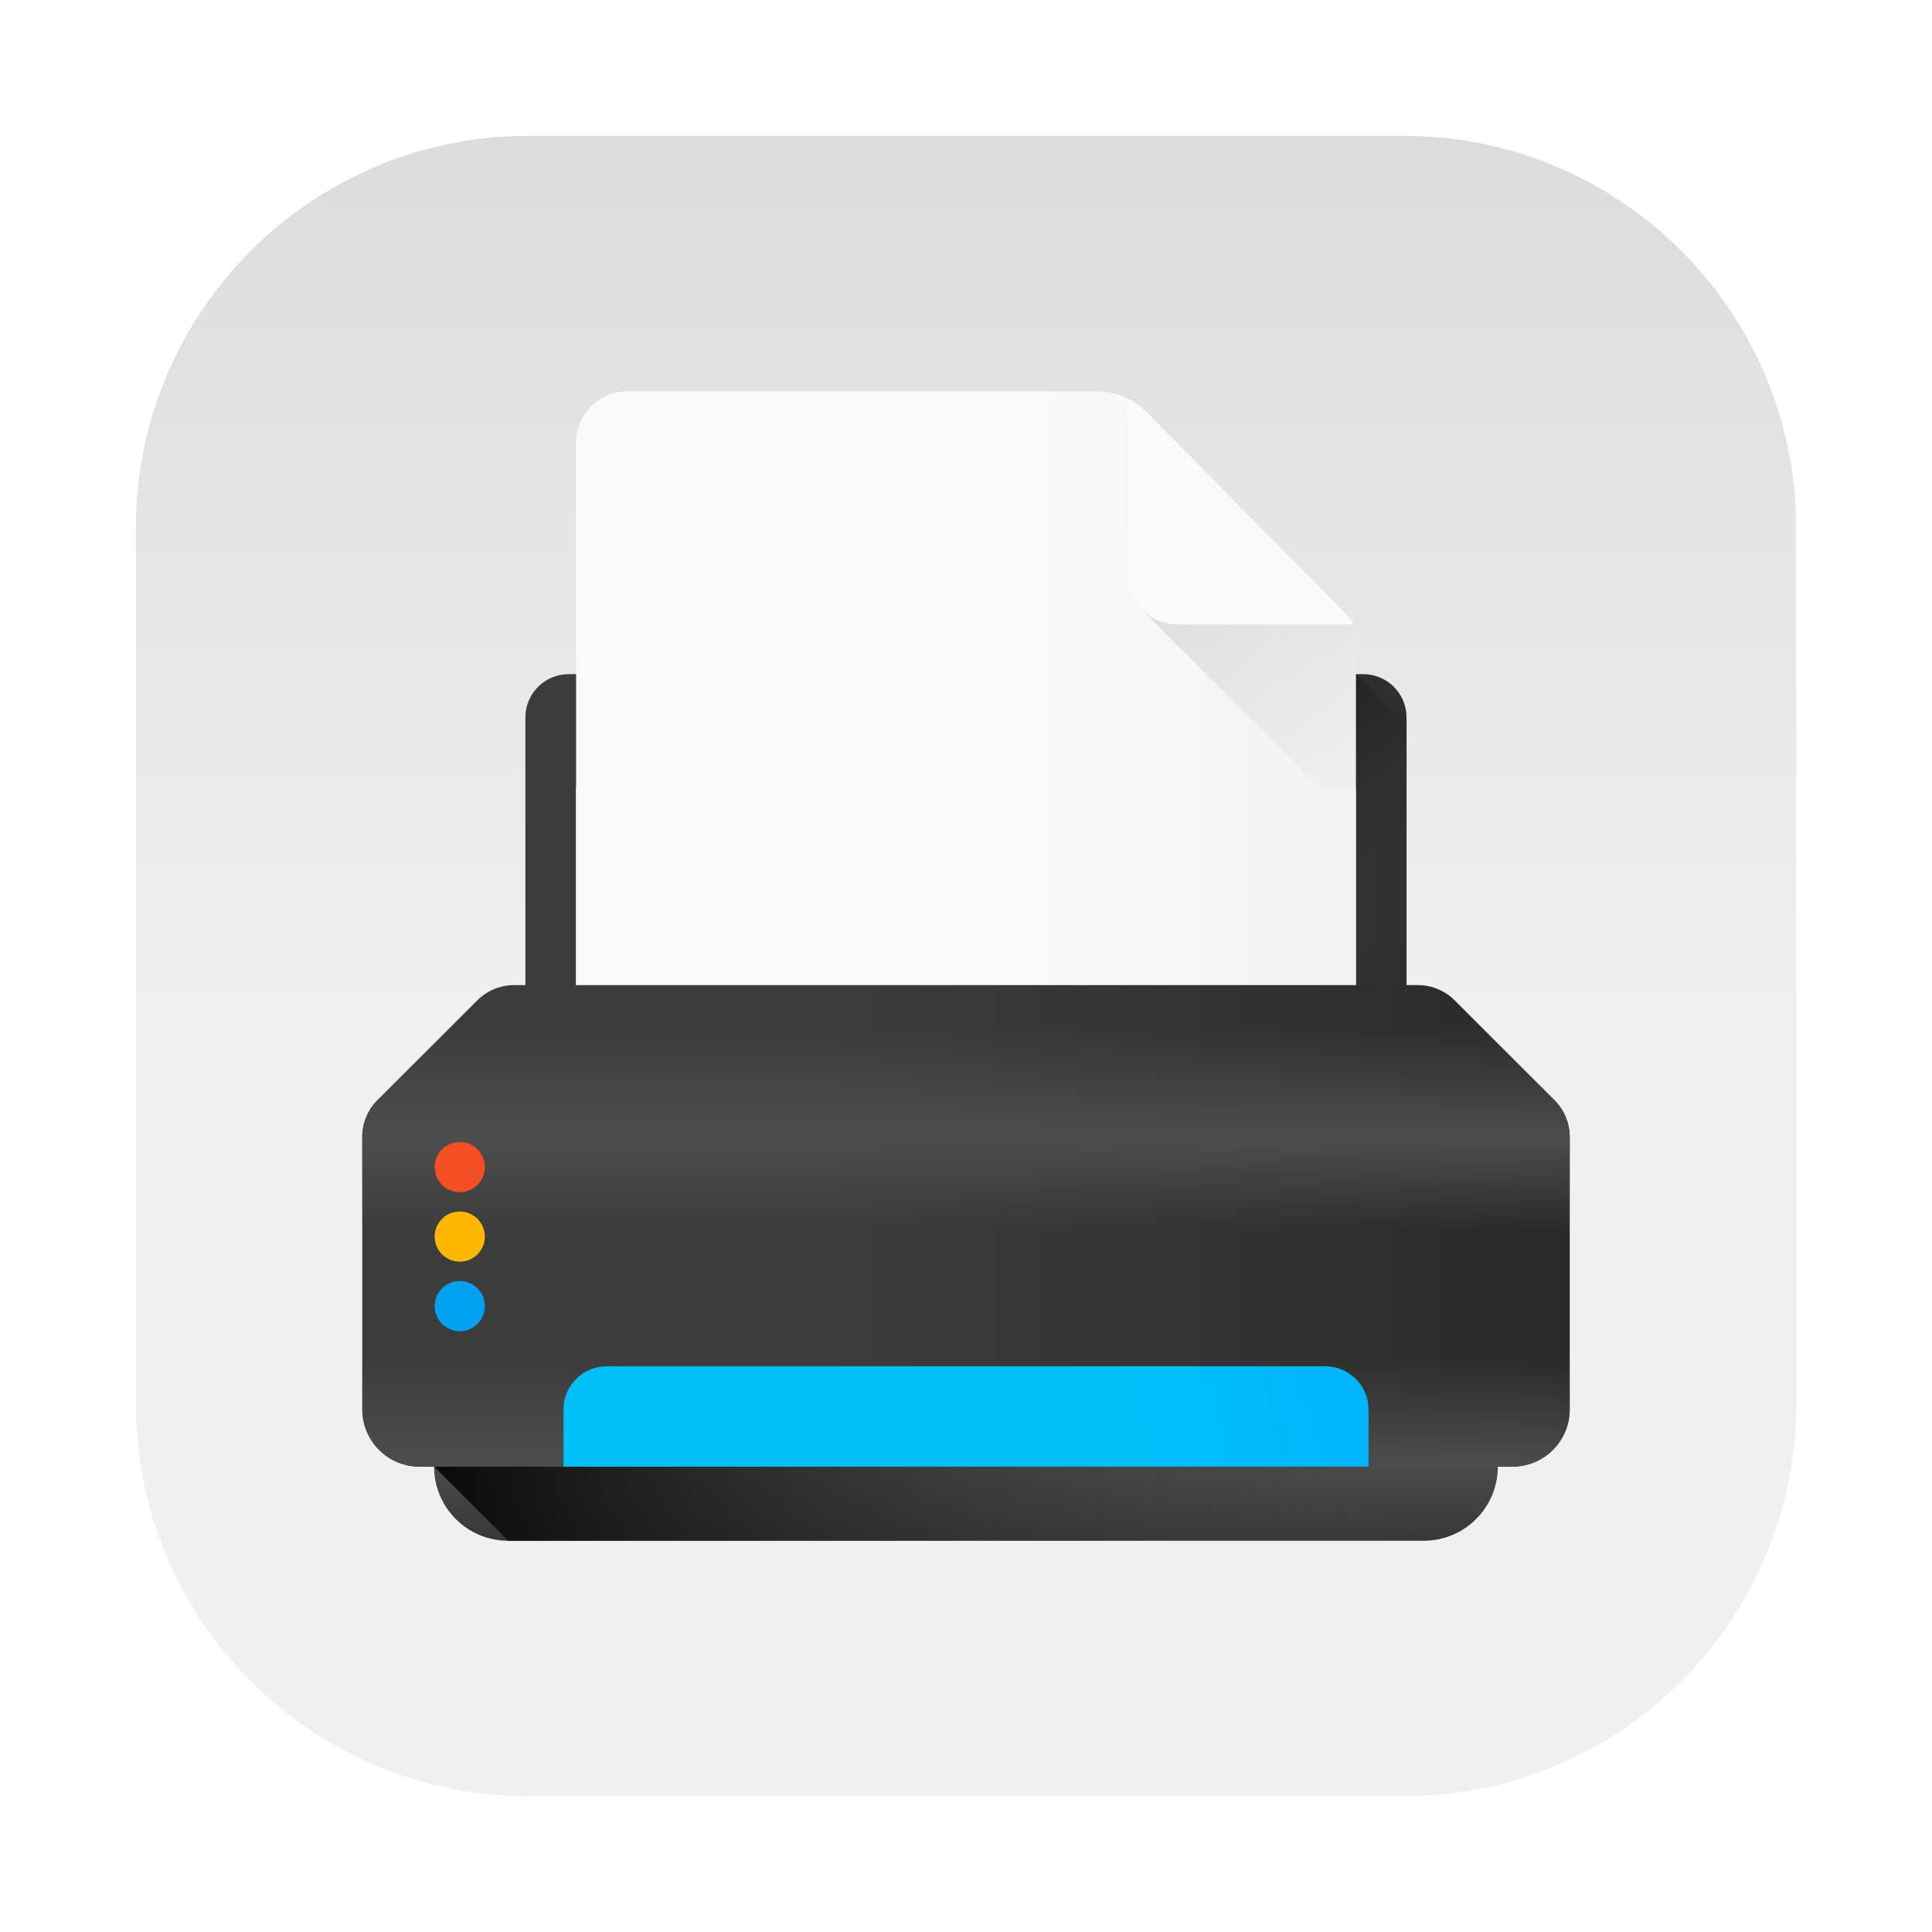
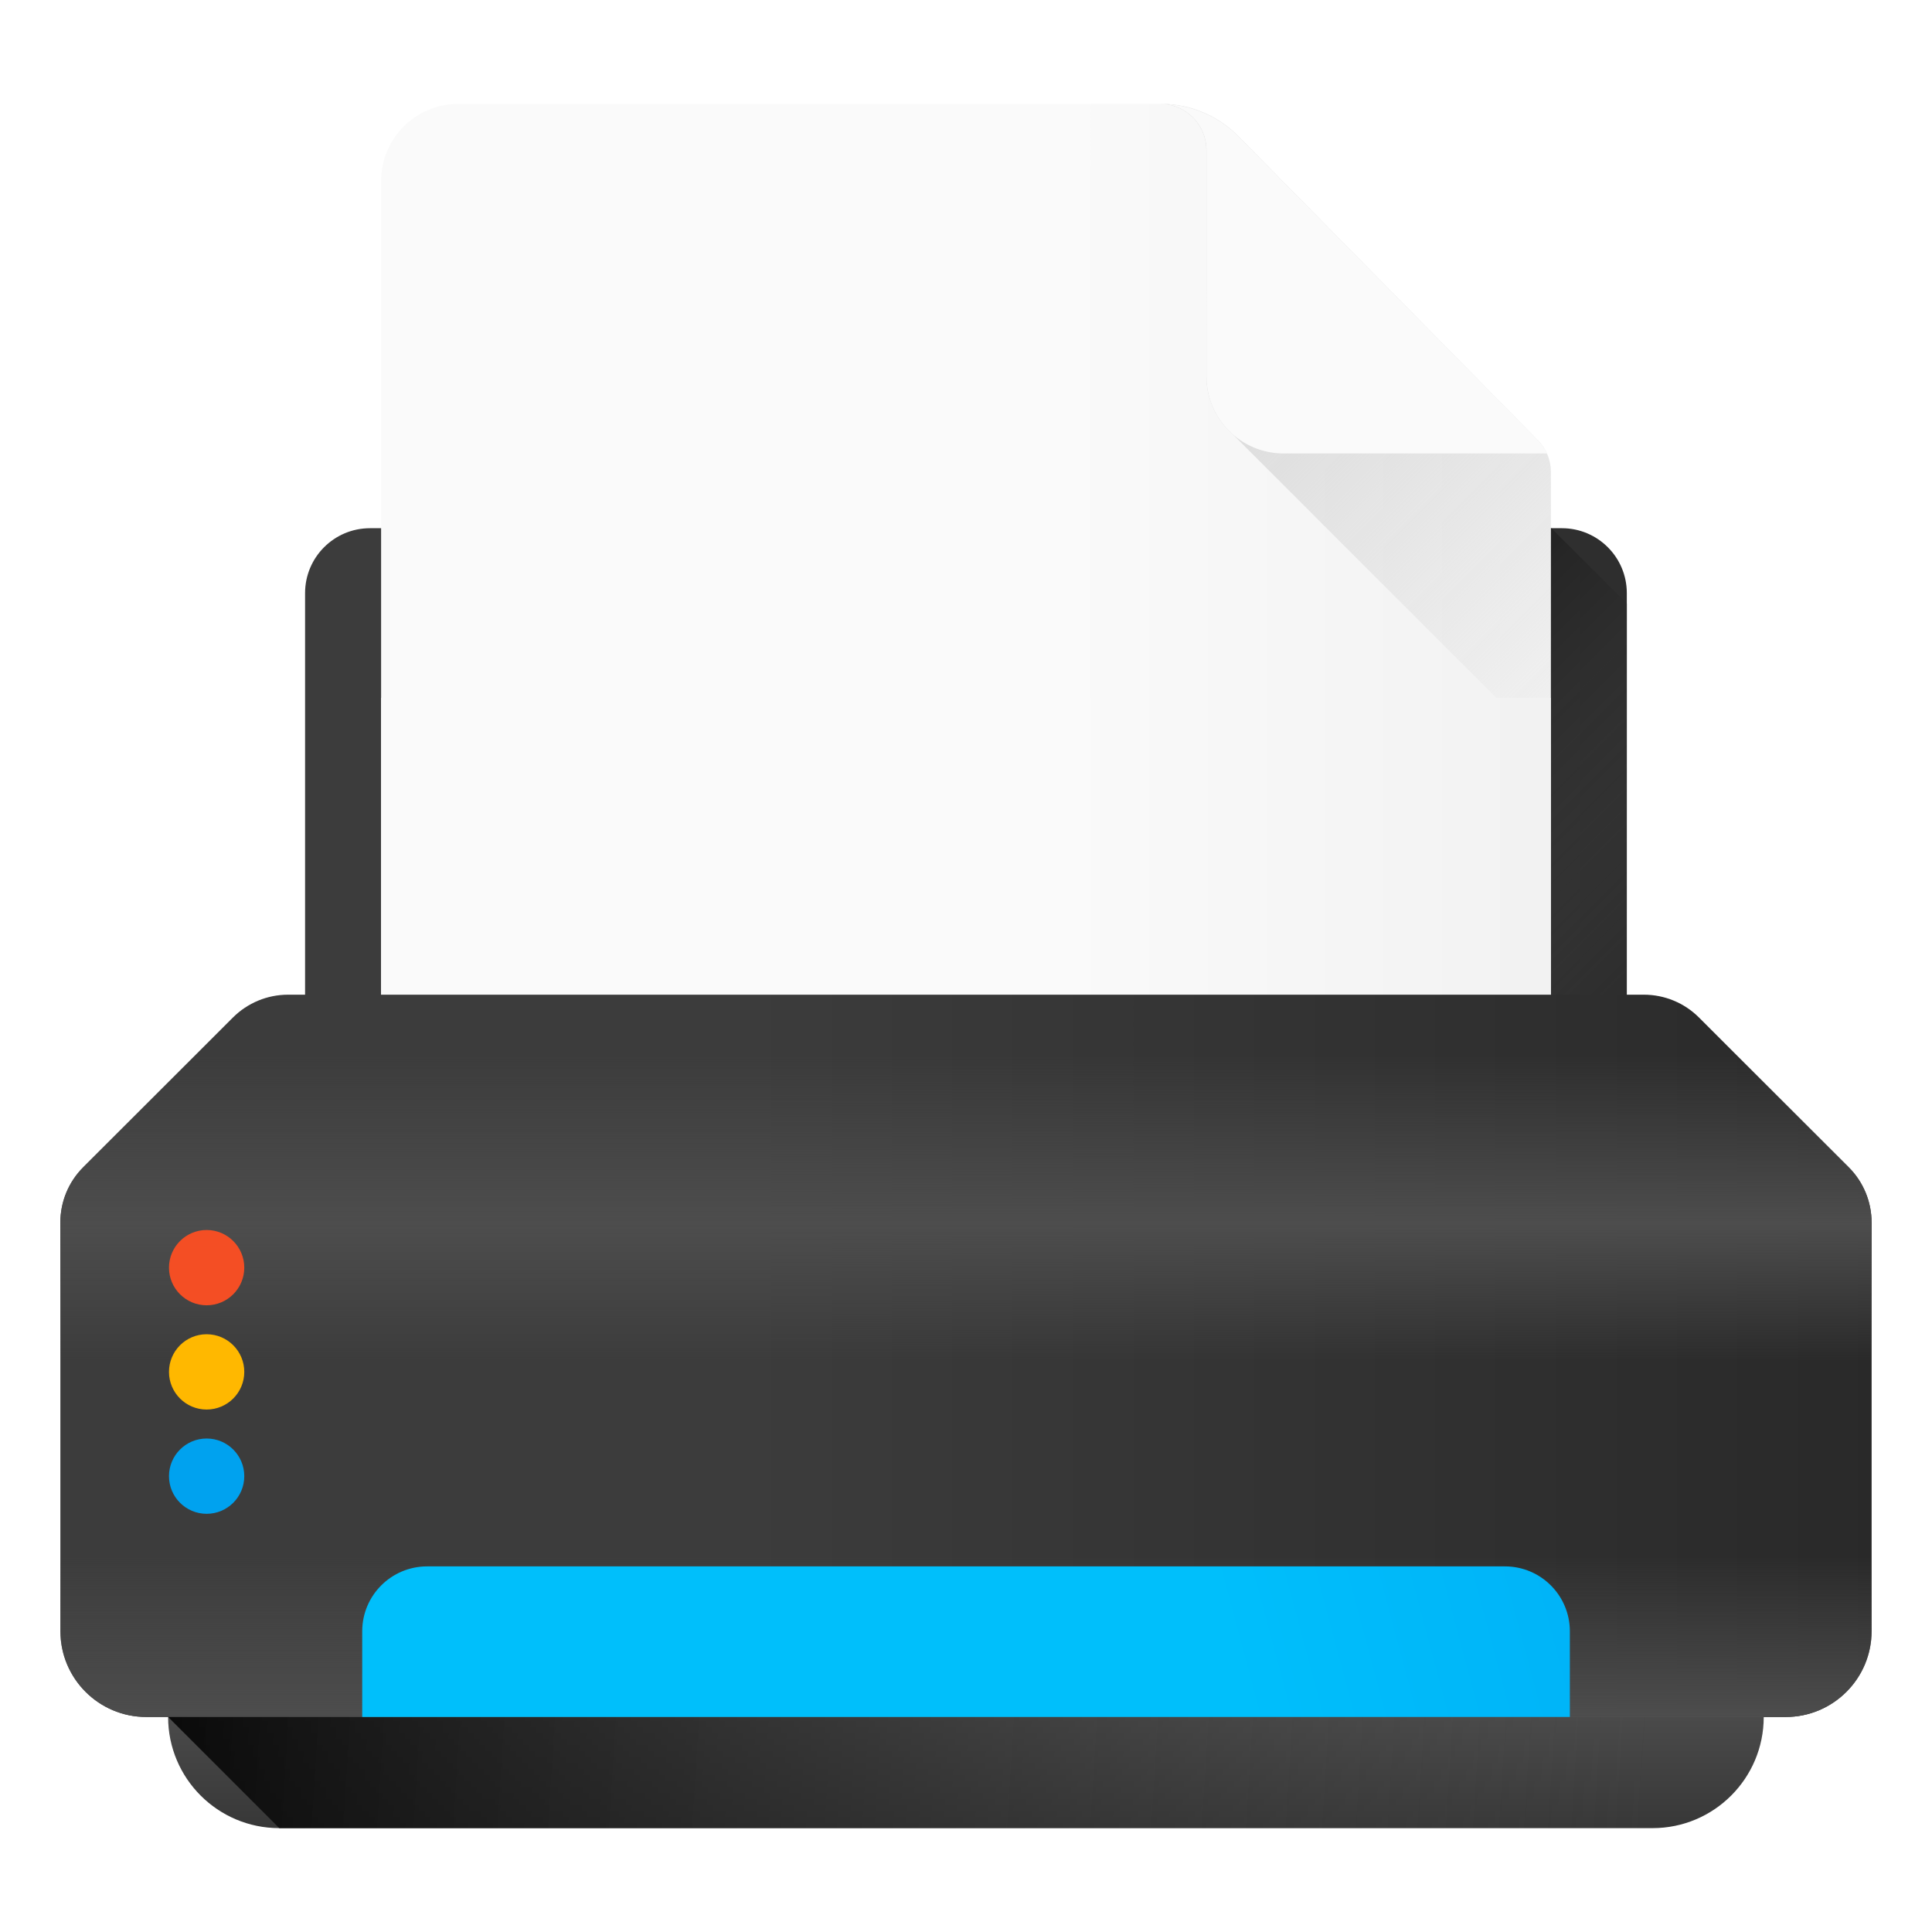
- <svg xmlns="http://www.w3.org/2000/svg" xmlns:xlink="http://www.w3.org/1999/xlink" width="64" height="64" version="1.1" id="svg102">
-   <defs id="defs60">
-     <linearGradient id="SVGID_9_" x1="254.81" x2="254.81" y1="52.854" y2="8.873" gradientTransform="matrix(0.39215,0,0,-0.39215,205.97,57.307)" gradientUnits="userSpaceOnUse">
-       <stop stop-color="#4D4D4D" offset="0" id="stop2" />
-       <stop stop-color="#333" offset="1" id="stop4" />
+ <svg xmlns="http://www.w3.org/2000/svg" xmlns:xlink="http://www.w3.org/1999/xlink" width="64" height="64" version="1.1">
+   <defs>
+     <linearGradient id="linearGradient856" x1="-73.361" x2="-58.736" y1="6.98" y2="17.198" gradientTransform="translate(75.14 -.97417)" gradientUnits="userSpaceOnUse">
+       <stop stop-color="#3c3c3c" offset="0" />
+       <stop stop-color="#1e1e1e" offset="1" />
    </linearGradient>
-     <linearGradient id="SVGID_8_" x1="254.81" x2="254.81" y1="93.864" y2="48.214" gradientTransform="matrix(0.39215,0,0,-0.39215,205.97,57.307)" gradientUnits="userSpaceOnUse">
-       <stop stop-color="#4d4d4d" stop-opacity="0" offset="0" id="stop7" />
-       <stop stop-color="#4d4d4d" stop-opacity=".141" offset=".143" id="stop9" />
-       <stop stop-color="#4d4d4d" stop-opacity=".384" offset=".384" id="stop11" />
-       <stop stop-color="#4d4d4d" stop-opacity=".69" offset=".692" id="stop13" />
-       <stop stop-color="#4d4d4d" offset="1" id="stop15" />
+     <linearGradient id="linearGradient856-2" x1="-73.361" x2="-58.736" y1="6.98" y2="17.198" gradientTransform="translate(75.14 -.97417)" gradientUnits="userSpaceOnUse">
+       <stop stop-color="#fafafa" offset="0" />
+       <stop stop-color="#e6e6e6" offset="1" />
    </linearGradient>
-     <linearGradient id="SVGID_4_" x1="443.48" x2="308.63" y1="338.41" y2="473.27" gradientTransform="matrix(0.39215,0,0,-0.39215,205.97,57.307)" gradientUnits="userSpaceOnUse">
-       <stop stop-color="#d2d2d2" stop-opacity="0" offset="0" id="stop18" />
-       <stop stop-color="#d2d2d2" offset="1" id="stop20" />
+     <linearGradient id="linearGradient977" x1="232.92" x2="378.87" y1="-60.145" y2="-60.145" gradientUnits="userSpaceOnUse" xlink:href="#linearGradient856" />
+     <linearGradient id="linearGradient979" x1="447.25" x2="331.04" y1="263.28" y2="379.48" gradientTransform="matrix(1.0039 0 0 -1.0039 .1922 516.56)" gradientUnits="userSpaceOnUse">
+       <stop stop-color="#4D4D4D" stop-opacity="0" offset="0" />
+       <stop offset="1" />
    </linearGradient>
-     <linearGradient id="SVGID_2_" x1="447.25" x2="331.04" y1="263.28" y2="379.48" gradientTransform="matrix(1.0039,0,0,-1.0039,0.1922,516.56)" gradientUnits="userSpaceOnUse">
-       <stop stop-color="#4D4D4D" stop-opacity="0" offset="0" id="stop23" />
-       <stop offset="1" id="stop25" />
+     <linearGradient id="linearGradient981" x1="241.31" x2="370.48" y1="-58.493" y2="-58.493" gradientUnits="userSpaceOnUse" xlink:href="#linearGradient856-2" />
+     <linearGradient id="linearGradient983" x1="443.48" x2="308.63" y1="338.41" y2="473.27" gradientTransform="matrix(.39215 0 0 -.39215 205.97 57.307)" gradientUnits="userSpaceOnUse">
+       <stop stop-color="#d2d2d2" stop-opacity="0" offset="0" />
+       <stop stop-color="#d2d2d2" offset="1" />
    </linearGradient>
-     <linearGradient id="linearGradient856" x1="-73.361" x2="-58.736" y1="6.98" y2="17.198" gradientTransform="translate(75.14 -.97417)" gradientUnits="userSpaceOnUse">
-       <stop stop-color="#3c3c3c" offset="0" id="stop28" />
-       <stop stop-color="#1e1e1e" offset="1" id="stop30" />
+     <linearGradient id="linearGradient985" x1="327.34" x2="370.05" y1="-120.37" y2="-120.37" gradientUnits="userSpaceOnUse" xlink:href="#linearGradient856-2" />
+     <linearGradient id="linearGradient987" x1="241.31" x2="370.49" y1="-50.779" y2="-50.779" gradientUnits="userSpaceOnUse" xlink:href="#linearGradient856-2" />
+     <linearGradient id="linearGradient989" x1="205.9" x2="405.9" y1="-1.428" y2="-1.428" gradientUnits="userSpaceOnUse" xlink:href="#linearGradient856" />
+     <linearGradient id="linearGradient991" x1="254.81" x2="254.81" y1="93.864" y2="48.214" gradientTransform="matrix(.39215 0 0 -.39215 205.97 57.307)" gradientUnits="userSpaceOnUse">
+       <stop stop-color="#4d4d4d" stop-opacity="0" offset="0" />
+       <stop stop-color="#4d4d4d" stop-opacity=".141" offset=".143" />
+       <stop stop-color="#4d4d4d" stop-opacity=".384" offset=".384" />
+       <stop stop-color="#4d4d4d" stop-opacity=".69" offset=".692" />
+       <stop stop-color="#4d4d4d" offset="1" />
    </linearGradient>
-     <linearGradient id="linearGradient2161" x1="205.9" x2="405.9" y1="-1.428" y2="-1.428" gradientUnits="userSpaceOnUse" xlink:href="#linearGradient856" />
-     <linearGradient id="linearGradient856-2" x1="-73.361" x2="-58.736" y1="6.98" y2="17.198" gradientTransform="translate(75.14 -.97417)" gradientUnits="userSpaceOnUse">
-       <stop stop-color="#fafafa" offset="0" id="stop34" />
-       <stop stop-color="#e6e6e6" offset="1" id="stop36" />
+     <linearGradient id="linearGradient993" x1="254.81" x2="254.81" y1="52.854" y2="8.873" gradientTransform="matrix(.39215 0 0 -.39215 205.97 57.307)" gradientUnits="userSpaceOnUse">
+       <stop stop-color="#4D4D4D" offset="0" />
+       <stop stop-color="#333" offset="1" />
    </linearGradient>
-     <linearGradient id="linearGradient2263" x1="239.23" x2="372.57" y1="30.136" y2="30.136" gradientTransform="matrix(0.72563,-0.19443,0.19443,0.72563,134.78,-21.005)" gradientUnits="userSpaceOnUse">
-       <stop stop-color="#00bffb" offset="0" id="stop39" />
-       <stop stop-color="#01a1f3" offset="1" id="stop41" />
+     <linearGradient id="linearGradient995" x1="446.99" x2="-.591" y1="21.334" y2="49.483" gradientTransform="matrix(.39215 0 0 -.39215 205.97 57.307)" gradientUnits="userSpaceOnUse">
+       <stop stop-color="#4D4D4D" stop-opacity="0" offset="0" />
+       <stop offset="1" />
    </linearGradient>
-     <linearGradient id="linearGradient2271" x1="530.64" x2="530.64" y1="-34.737" y2="-.839" gradientTransform="translate(-221.47)" gradientUnits="userSpaceOnUse">
-       <stop stop-color="#4D4D4D" stop-opacity="0" offset="0" id="stop44" />
-       <stop stop-color="#4d4d4d" offset=".553" id="stop46" />
-       <stop stop-color="#4d4d4d" stop-opacity="0" offset="1" id="stop48" />
+     <linearGradient id="linearGradient997" x1="239.23" x2="372.57" y1="30.136" y2="30.136" gradientTransform="matrix(.72563 -.19443 .19443 .72563 134.78 -21.005)" gradientUnits="userSpaceOnUse">
+       <stop stop-color="#00bffb" offset="0" />
+       <stop stop-color="#01a1f3" offset="1" />
    </linearGradient>
-     <linearGradient id="linearGradient2287" x1="241.31" x2="370.49" y1="-50.779" y2="-50.779" gradientUnits="userSpaceOnUse" xlink:href="#linearGradient856-2" />
-     <linearGradient id="linearGradient2295" x1="241.31" x2="370.48" y1="-58.493" y2="-58.493" gradientUnits="userSpaceOnUse" xlink:href="#linearGradient856-2" />
-     <linearGradient id="linearGradient2303" x1="327.34" x2="370.05" y1="-120.37" y2="-120.37" gradientUnits="userSpaceOnUse" xlink:href="#linearGradient856-2" />
-     <linearGradient id="linearGradient2402" x1="232.92" x2="378.87" y1="-60.145" y2="-60.145" gradientUnits="userSpaceOnUse" xlink:href="#linearGradient856" />
-     <linearGradient id="linearGradient2404" x1="446.99" x2="-.591" y1="21.334" y2="49.483" gradientTransform="matrix(0.39215,0,0,-0.39215,205.97,57.307)" gradientUnits="userSpaceOnUse">
-       <stop stop-color="#4D4D4D" stop-opacity="0" offset="0" id="stop55" />
-       <stop offset="1" id="stop57" />
-     </linearGradient>
-     <linearGradient id="linearGradient1448" x1="3.969" x2="3.969" y1="8.978" y2="0.541" gradientTransform="matrix(3.46461,0,0,3.46461,2.666209,2.666207)" gradientUnits="userSpaceOnUse">
-       <stop stop-color="#dcdcdc" offset="0" id="stop26" style="stop-color:#f0f0f0;stop-opacity:1" />
-       <stop stop-color="#f0f0f0" offset="1" id="stop28-3" style="stop-color:#dcdcdc;stop-opacity:1" />
+     <linearGradient id="linearGradient999" x1="530.64" x2="530.64" y1="-34.737" y2="-.839" gradientTransform="translate(-221.47)" gradientUnits="userSpaceOnUse">
+       <stop stop-color="#4D4D4D" stop-opacity="0" offset="0" />
+       <stop stop-color="#4d4d4d" offset=".553" />
+       <stop stop-color="#4d4d4d" stop-opacity="0" offset="1" />
    </linearGradient>
  </defs>
-   <rect x="4.5" y="4.5" width="55.001" height="55.001" ry="13" fill="url(#linearGradient1448)" stroke-opacity="0.953" stroke-width="0.314" id="rect35" style="fill:url(#linearGradient1448)" />
-   <g transform="matrix(0.1999955,0,0,0.1999955,-29.17869,40.89475)" id="g100">
-     <path d="M 378.87,-27.474 H 232.92 v -58.172 c 0,-3.959 3.209,-7.169 7.169,-7.169 h 131.61 c 3.959,0 7.169,3.209 7.169,7.169 z" fill="url(#linearGradient2402)" stroke-width="0.391" id="path64" style="fill:url(#linearGradient2402)" />
-     <polygon transform="matrix(0.39062,0,0,0.39062,205.9,-144.47)" points="404.17,299.52 442.82,299.52 442.82,153.57 421.49,132.25 404.17,132.25 " fill="url(#SVGID_2_)" id="polygon66" style="fill:url(#SVGID_2_)" />
-     <path d="m 327.62,-139.67 h -77.79 c -4.703,0 -8.515,3.812 -8.515,8.515 v 145.33 c 0,4.703 3.812,8.515 8.515,8.515 h 112.14 c 4.703,0 8.515,-3.812 8.515,-8.515 v -113.21 c 0,-1.303 -0.512,-2.554 -1.427,-3.482 l -33.218,-33.713 c -2.169,-2.202 -5.131,-3.441 -8.222,-3.441 z" fill="url(#linearGradient2295)" stroke-width="0.391" id="path68" style="fill:url(#linearGradient2295)" />
-     <path d="m 336.27,-135.79 c -0.116,-0.117 -0.188,-0.19 -0.217,-0.22 l -0.025,-0.026 c -2.225,-2.257 -5.235,-3.555 -8.399,-3.631 -0.075,-0.004 -0.152,-0.004 -0.228,-0.004 h -0.04 c 0.14,3.9e-4 0.277,0.005 0.412,0.018 0.134,0.009 0.269,0.029 0.398,0.048 l 0.091,0.019 c 0.259,0.048 0.513,0.115 0.758,0.202 0.129,0.043 0.259,0.096 0.384,0.154 0.58,0.249 1.103,0.614 1.544,1.056 0.365,0.365 0.671,0.782 0.911,1.242 0.053,0.091 0.101,0.187 0.139,0.288 0.077,0.163 0.144,0.331 0.196,0.504 0.014,0.043 0.029,0.082 0.038,0.125 0.105,0.345 0.173,0.71 0.196,1.079 0.009,0.125 0.015,0.249 0.015,0.374 v 24.98 c 0,0.163 0.005,0.321 0.014,0.48 0.01,0.154 0.019,0.307 0.038,0.461 0,0.009 0,0.024 0.005,0.034 0.014,0.148 0.034,0.297 0.062,0.441 0.019,0.139 0.048,0.273 0.077,0.408 0.009,0.043 0.019,0.086 0.029,0.129 0.029,0.115 0.058,0.23 0.091,0.34 0,0.019 0.005,0.038 0.015,0.058 0.029,0.101 0.062,0.202 0.096,0.302 0.019,0.072 0.043,0.144 0.072,0.216 0.015,0.043 0.029,0.086 0.048,0.125 0.029,0.096 0.067,0.192 0.11,0.283 0.038,0.105 0.086,0.211 0.139,0.316 0.062,0.139 0.129,0.273 0.202,0.403 0.144,0.264 0.297,0.518 0.456,0.763 0.005,0.005 0.005,0.009 0.009,0.009 0.254,0.37 0.537,0.72 0.839,1.045 0.101,0.105 0.206,0.216 0.312,0.316 0.11,0.105 0.221,0.206 0.331,0.302 l 35.092,35.092 v -30.975 c 0,-1.303 -0.512,-2.554 -1.427,-3.482 z" fill="url(#SVGID_4_)" stroke-width="0.391" id="path70" style="fill:url(#SVGID_4_)" />
-     <g stroke-width="0.391" id="g78">
-       <path d="m 370.05,-101.07 c 0,0 -0.252,-0.713 -1.242,-1.703 -0.368,-0.368 -32.771,-33.261 -32.771,-33.261 -2.294,-2.328 -5.426,-3.639 -8.695,-3.639 2.821,0 5.109,2.288 5.109,5.109 v 24.979 c 0,4.703 3.812,8.515 8.515,8.515 z" fill="url(#linearGradient2303)" id="path72" style="fill:url(#linearGradient2303)" />
-       <rect x="241.31" y="-74.083" width="129.17" height="46.608" fill="url(#linearGradient2287)" id="rect74" style="fill:url(#linearGradient2287)" />
-       <path d="m 405.9,-16.165 v 45.128 c 0,5.24 -4.248,9.488 -9.488,9.488 h -181.03 c -5.237,0 -9.483,-4.245 -9.483,-9.483 v -45.133 c 0,-2.284 0.907,-4.473 2.522,-6.088 l 16.531,-16.531 c 1.614,-1.614 3.805,-2.522 6.088,-2.522 h 149.71 c 2.284,0 4.473,0.907 6.088,2.522 l 16.531,16.531 c 1.615,1.615 2.522,3.805 2.522,6.088 z" fill="url(#linearGradient2161)" id="path76" style="fill:url(#linearGradient2161)" />
-     </g>
-     <g stroke-width="0.391" id="g86">
-       <path d="m 205.9,19.396 v 9.568 c 0,5.239 4.247,9.486 9.486,9.486 h 181.03 c 5.239,0 9.486,-4.247 9.486,-9.486 V 19.396 Z" fill="url(#SVGID_8_)" id="path80" style="fill:url(#SVGID_8_)" />
-       <path d="M 381.72,50.724 H 230.07 c -6.779,0 -12.274,-5.495 -12.274,-12.274 h 176.19 c 0,6.779 -5.495,12.274 -12.273,12.274 z" fill="url(#SVGID_9_)" id="path82" style="fill:url(#SVGID_9_)" />
-       <path d="M 393.99,38.45 H 217.8 l 12.274,12.274 h 151.65 c 6.778,0 12.273,-5.495 12.273,-12.274 z" fill="url(#linearGradient2404)" id="path84" style="fill:url(#linearGradient2404)" />
-     </g>
-     <g stroke-width="0.391" id="g98">
-       <path d="M 372.57,38.45 H 239.23 v -9.459 c 0,-3.959 3.209,-7.169 7.169,-7.169 h 119.01 c 3.959,0 7.169,3.209 7.169,7.169 V 38.45 Z" fill="url(#linearGradient2263)" id="path88" style="fill:url(#linearGradient2263)" />
-       <path d="m 208.42,-22.253 c -1.614,1.614 -2.522,3.805 -2.522,6.088 v 15.871 h 200 v -15.871 c 0,-2.284 -0.907,-4.473 -2.522,-6.088 l -12.576,-12.576 h -169.8 z" fill="url(#linearGradient2271)" id="path90" style="fill:url(#linearGradient2271)" />
-       <circle cx="222.05" cy="-11.165" r="4.157" fill="#f44e24" id="circle92" />
-       <circle cx="222.05" cy="0.345" r="4.157" fill="#ffb800" id="circle94" />
-       <circle cx="222.05" cy="11.859" r="4.157" fill="#00a2ef" id="circle96" />
+   <g transform="matrix(.3 0 0 .3 -59.77 45.342)">
+     <path d="m378.87-27.474h-145.95v-58.172c0-3.959 3.209-7.169 7.169-7.169h131.61c3.959 0 7.169 3.209 7.169 7.169z" fill="url(#linearGradient977)" stroke-width=".391" />
+     <polygon transform="matrix(.39062 0 0 .39062 205.9 -144.47)" points="404.17 299.52 442.82 299.52 442.82 153.57 421.49 132.25 404.17 132.25" fill="url(#linearGradient979)" />
+     <g stroke-width=".391">
+       <path d="m327.62-139.67h-77.79c-4.703 0-8.515 3.812-8.515 8.515v145.33c0 4.703 3.812 8.515 8.515 8.515h112.14c4.703 0 8.515-3.812 8.515-8.515v-113.21c0-1.303-0.512-2.554-1.427-3.482l-33.218-33.713c-2.169-2.202-5.131-3.441-8.222-3.441z" fill="url(#linearGradient981)" />
+       <path d="m336.27-135.79c-0.116-0.117-0.188-0.19-0.217-0.22l-0.025-0.026c-2.225-2.257-5.235-3.555-8.399-3.631-0.075-4e-3 -0.152-4e-3 -0.228-4e-3h-0.04c0.14 3.9e-4 0.277 5e-3 0.412 0.018 0.134 9e-3 0.269 0.029 0.398 0.048l0.091 0.019c0.259 0.048 0.513 0.115 0.758 0.202 0.129 0.043 0.259 0.096 0.384 0.154 0.58 0.249 1.103 0.614 1.544 1.056 0.365 0.365 0.671 0.782 0.911 1.242 0.053 0.091 0.101 0.187 0.139 0.288 0.077 0.163 0.144 0.331 0.196 0.504 0.014 0.043 0.029 0.082 0.038 0.125 0.105 0.345 0.173 0.71 0.196 1.079 9e-3 0.125 0.015 0.249 0.015 0.374v24.98c0 0.163 5e-3 0.321 0.014 0.48 0.01 0.154 0.019 0.307 0.038 0.461 0 9e-3 0 0.024 5e-3 0.034 0.014 0.148 0.034 0.297 0.062 0.441 0.019 0.139 0.048 0.273 0.077 0.408 9e-3 0.043 0.019 0.086 0.029 0.129 0.029 0.115 0.058 0.23 0.091 0.34 0 0.019 5e-3 0.038 0.015 0.058 0.029 0.101 0.062 0.202 0.096 0.302 0.019 0.072 0.043 0.144 0.072 0.216 0.015 0.043 0.029 0.086 0.048 0.125 0.029 0.096 0.067 0.192 0.11 0.283 0.038 0.105 0.086 0.211 0.139 0.316 0.062 0.139 0.129 0.273 0.202 0.403 0.144 0.264 0.297 0.518 0.456 0.763 5e-3 5e-3 5e-3 9e-3 9e-3 9e-3 0.254 0.37 0.537 0.72 0.839 1.045 0.101 0.105 0.206 0.216 0.312 0.316 0.11 0.105 0.221 0.206 0.331 0.302l35.092 35.092v-30.975c0-1.303-0.512-2.554-1.427-3.482z" fill="url(#linearGradient983)" />
+       <path d="m370.05-101.07s-0.252-0.713-1.242-1.703c-0.368-0.368-32.771-33.261-32.771-33.261-2.294-2.328-5.426-3.639-8.695-3.639 2.821 0 5.109 2.288 5.109 5.109v24.979c0 4.703 3.812 8.515 8.515 8.515z" fill="url(#linearGradient985)" />
+       <rect x="241.31" y="-74.083" width="129.17" height="46.608" fill="url(#linearGradient987)" />
+       <path d="m405.9-16.165v45.128c0 5.24-4.248 9.488-9.488 9.488h-181.03c-5.237 0-9.483-4.245-9.483-9.483v-45.133c0-2.284 0.907-4.473 2.522-6.088l16.531-16.531c1.614-1.614 3.805-2.522 6.088-2.522h149.71c2.284 0 4.473 0.907 6.088 2.522l16.531 16.531c1.615 1.615 2.522 3.805 2.522 6.088z" fill="url(#linearGradient989)" />
+       <path d="m205.9 19.396v9.568c0 5.239 4.247 9.486 9.486 9.486h181.03c5.239 0 9.486-4.247 9.486-9.486v-9.568z" fill="url(#linearGradient991)" />
+       <path d="m381.72 50.724h-151.65c-6.779 0-12.274-5.495-12.274-12.274h176.19c0 6.779-5.495 12.274-12.273 12.274z" fill="url(#linearGradient993)" />
+       <path d="m393.99 38.45h-176.19l12.274 12.274h151.65c6.778 0 12.273-5.495 12.273-12.274z" fill="url(#linearGradient995)" />
+       <path d="m372.57 38.45h-133.34v-9.459c0-3.959 3.209-7.169 7.169-7.169h119.01c3.959 0 7.169 3.209 7.169 7.169v9.459z" fill="url(#linearGradient997)" />
+       <path d="m208.42-22.253c-1.614 1.614-2.522 3.805-2.522 6.088v15.871h200v-15.871c0-2.284-0.907-4.473-2.522-6.088l-12.576-12.576h-169.8z" fill="url(#linearGradient999)" />
+       <circle cx="222.05" cy="-11.165" r="4.157" fill="#f44e24" />
+       <circle cx="222.05" cy=".345" r="4.157" fill="#ffb800" />
+       <circle cx="222.05" cy="11.859" r="4.157" fill="#00a2ef" />
    </g>
  </g>
</svg>
